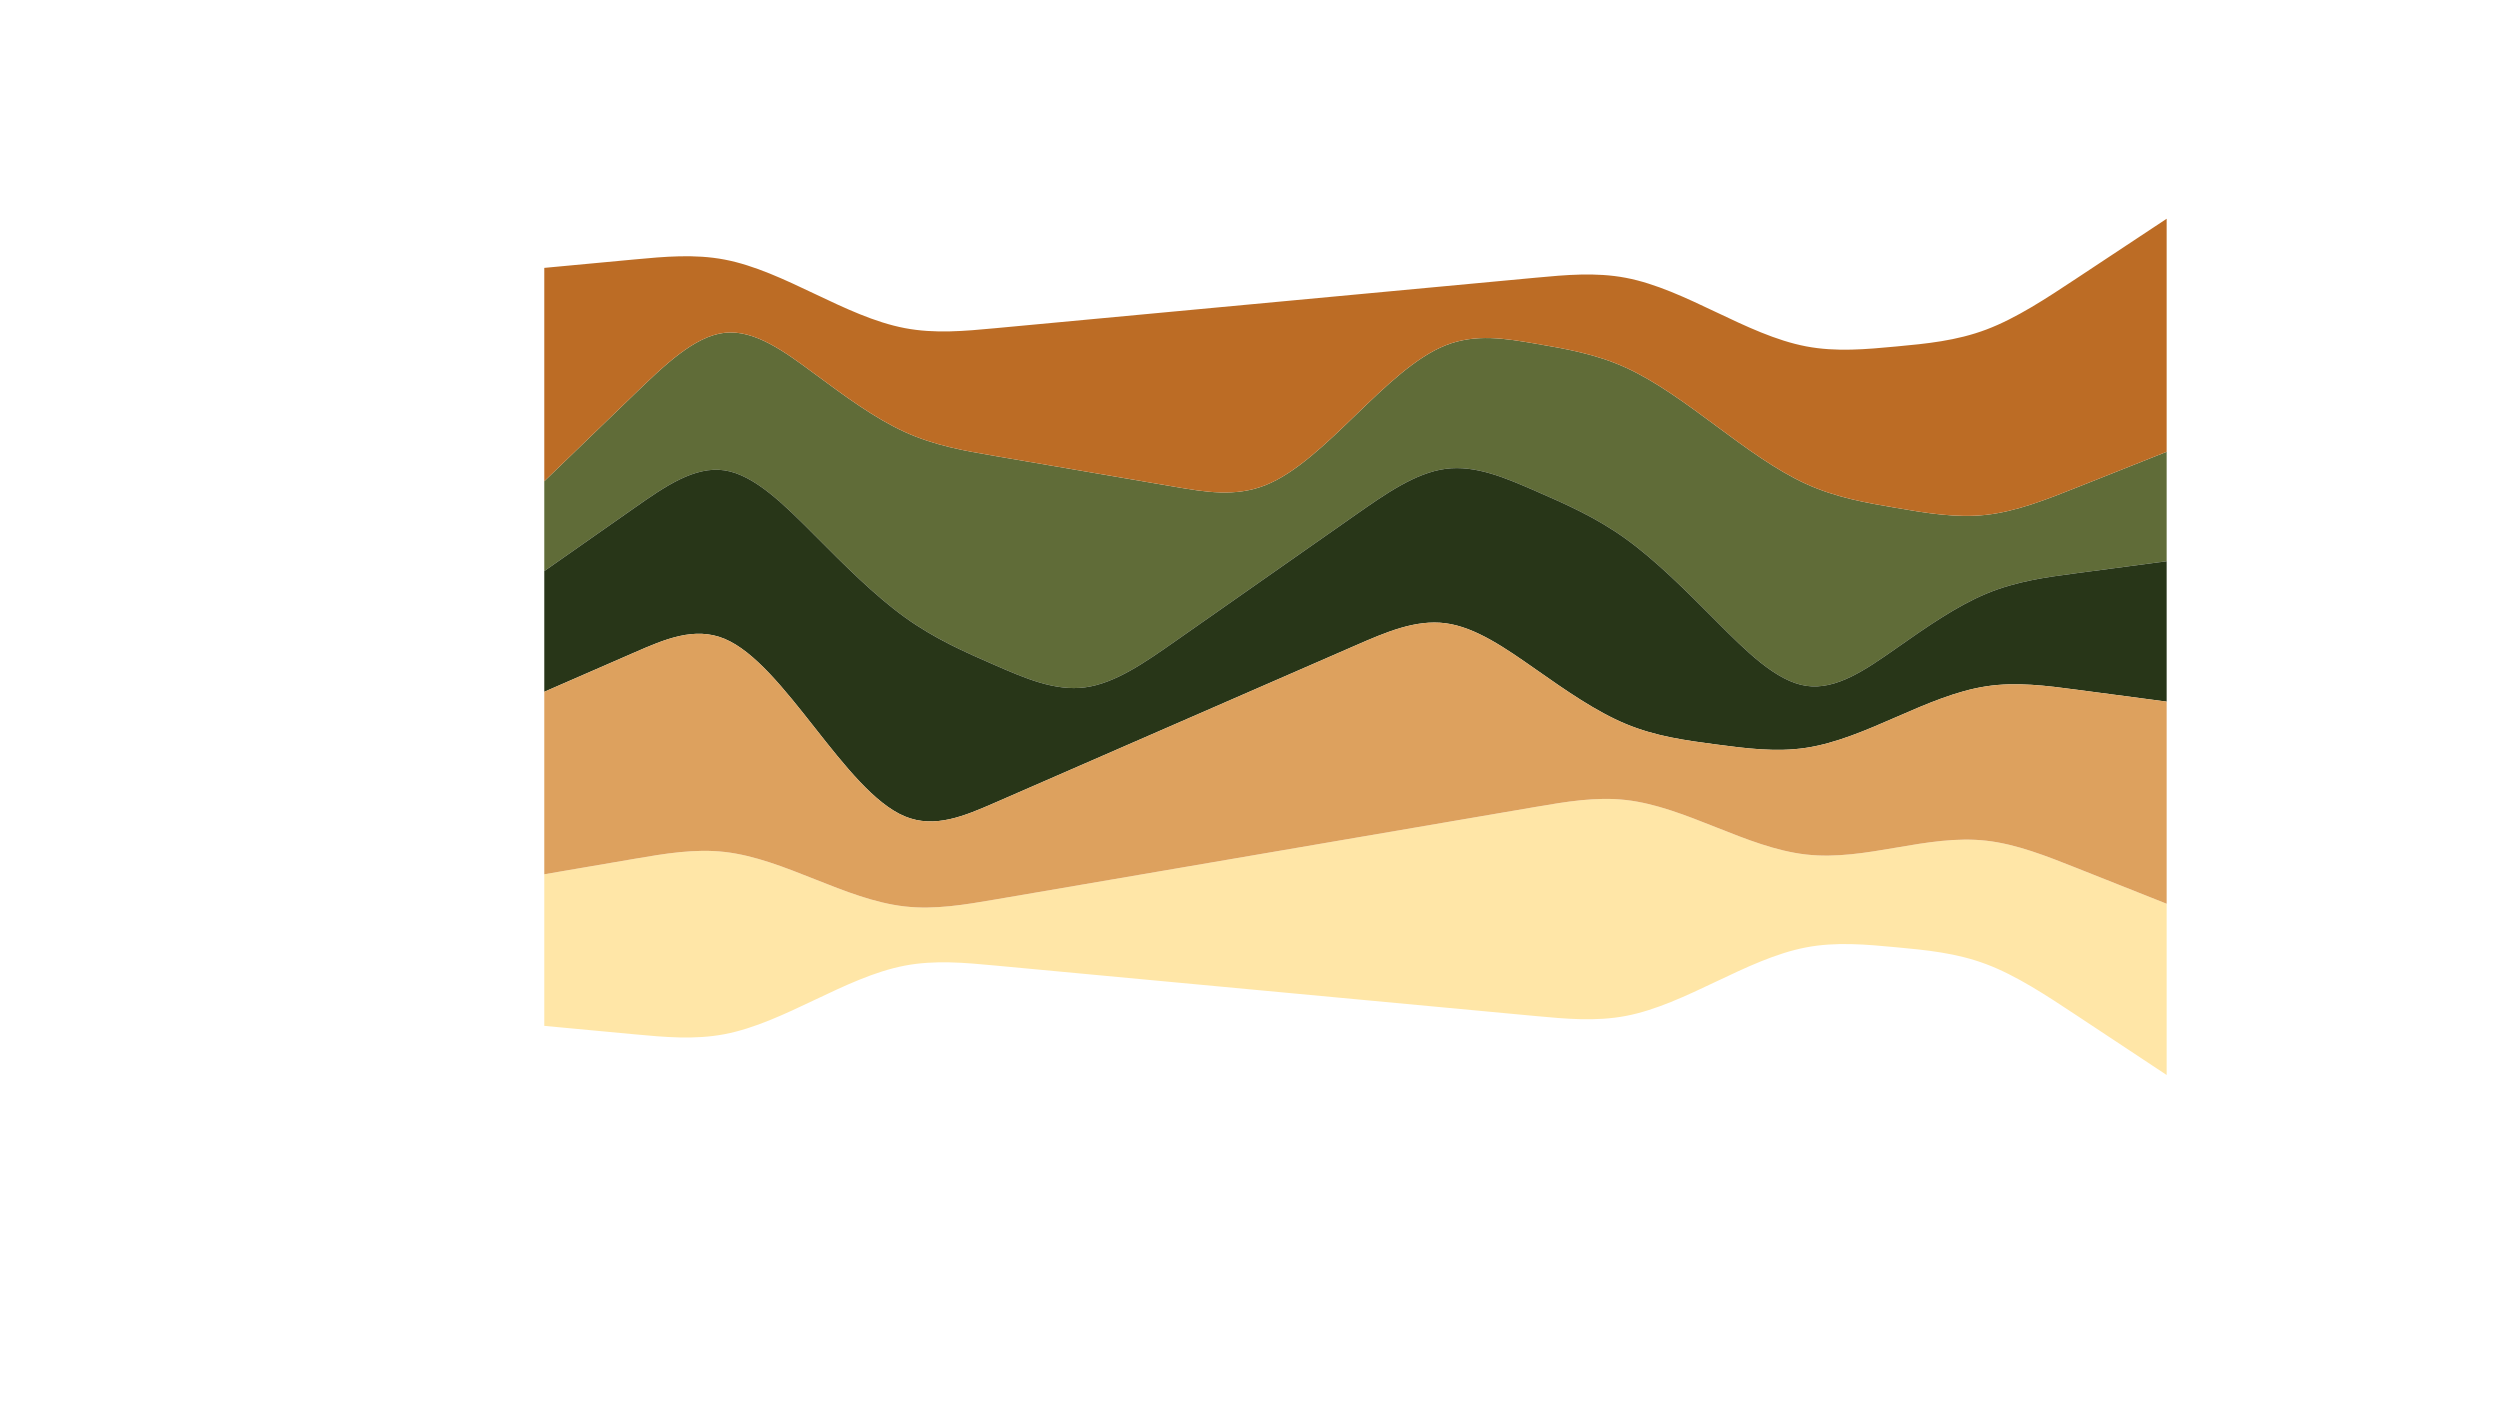
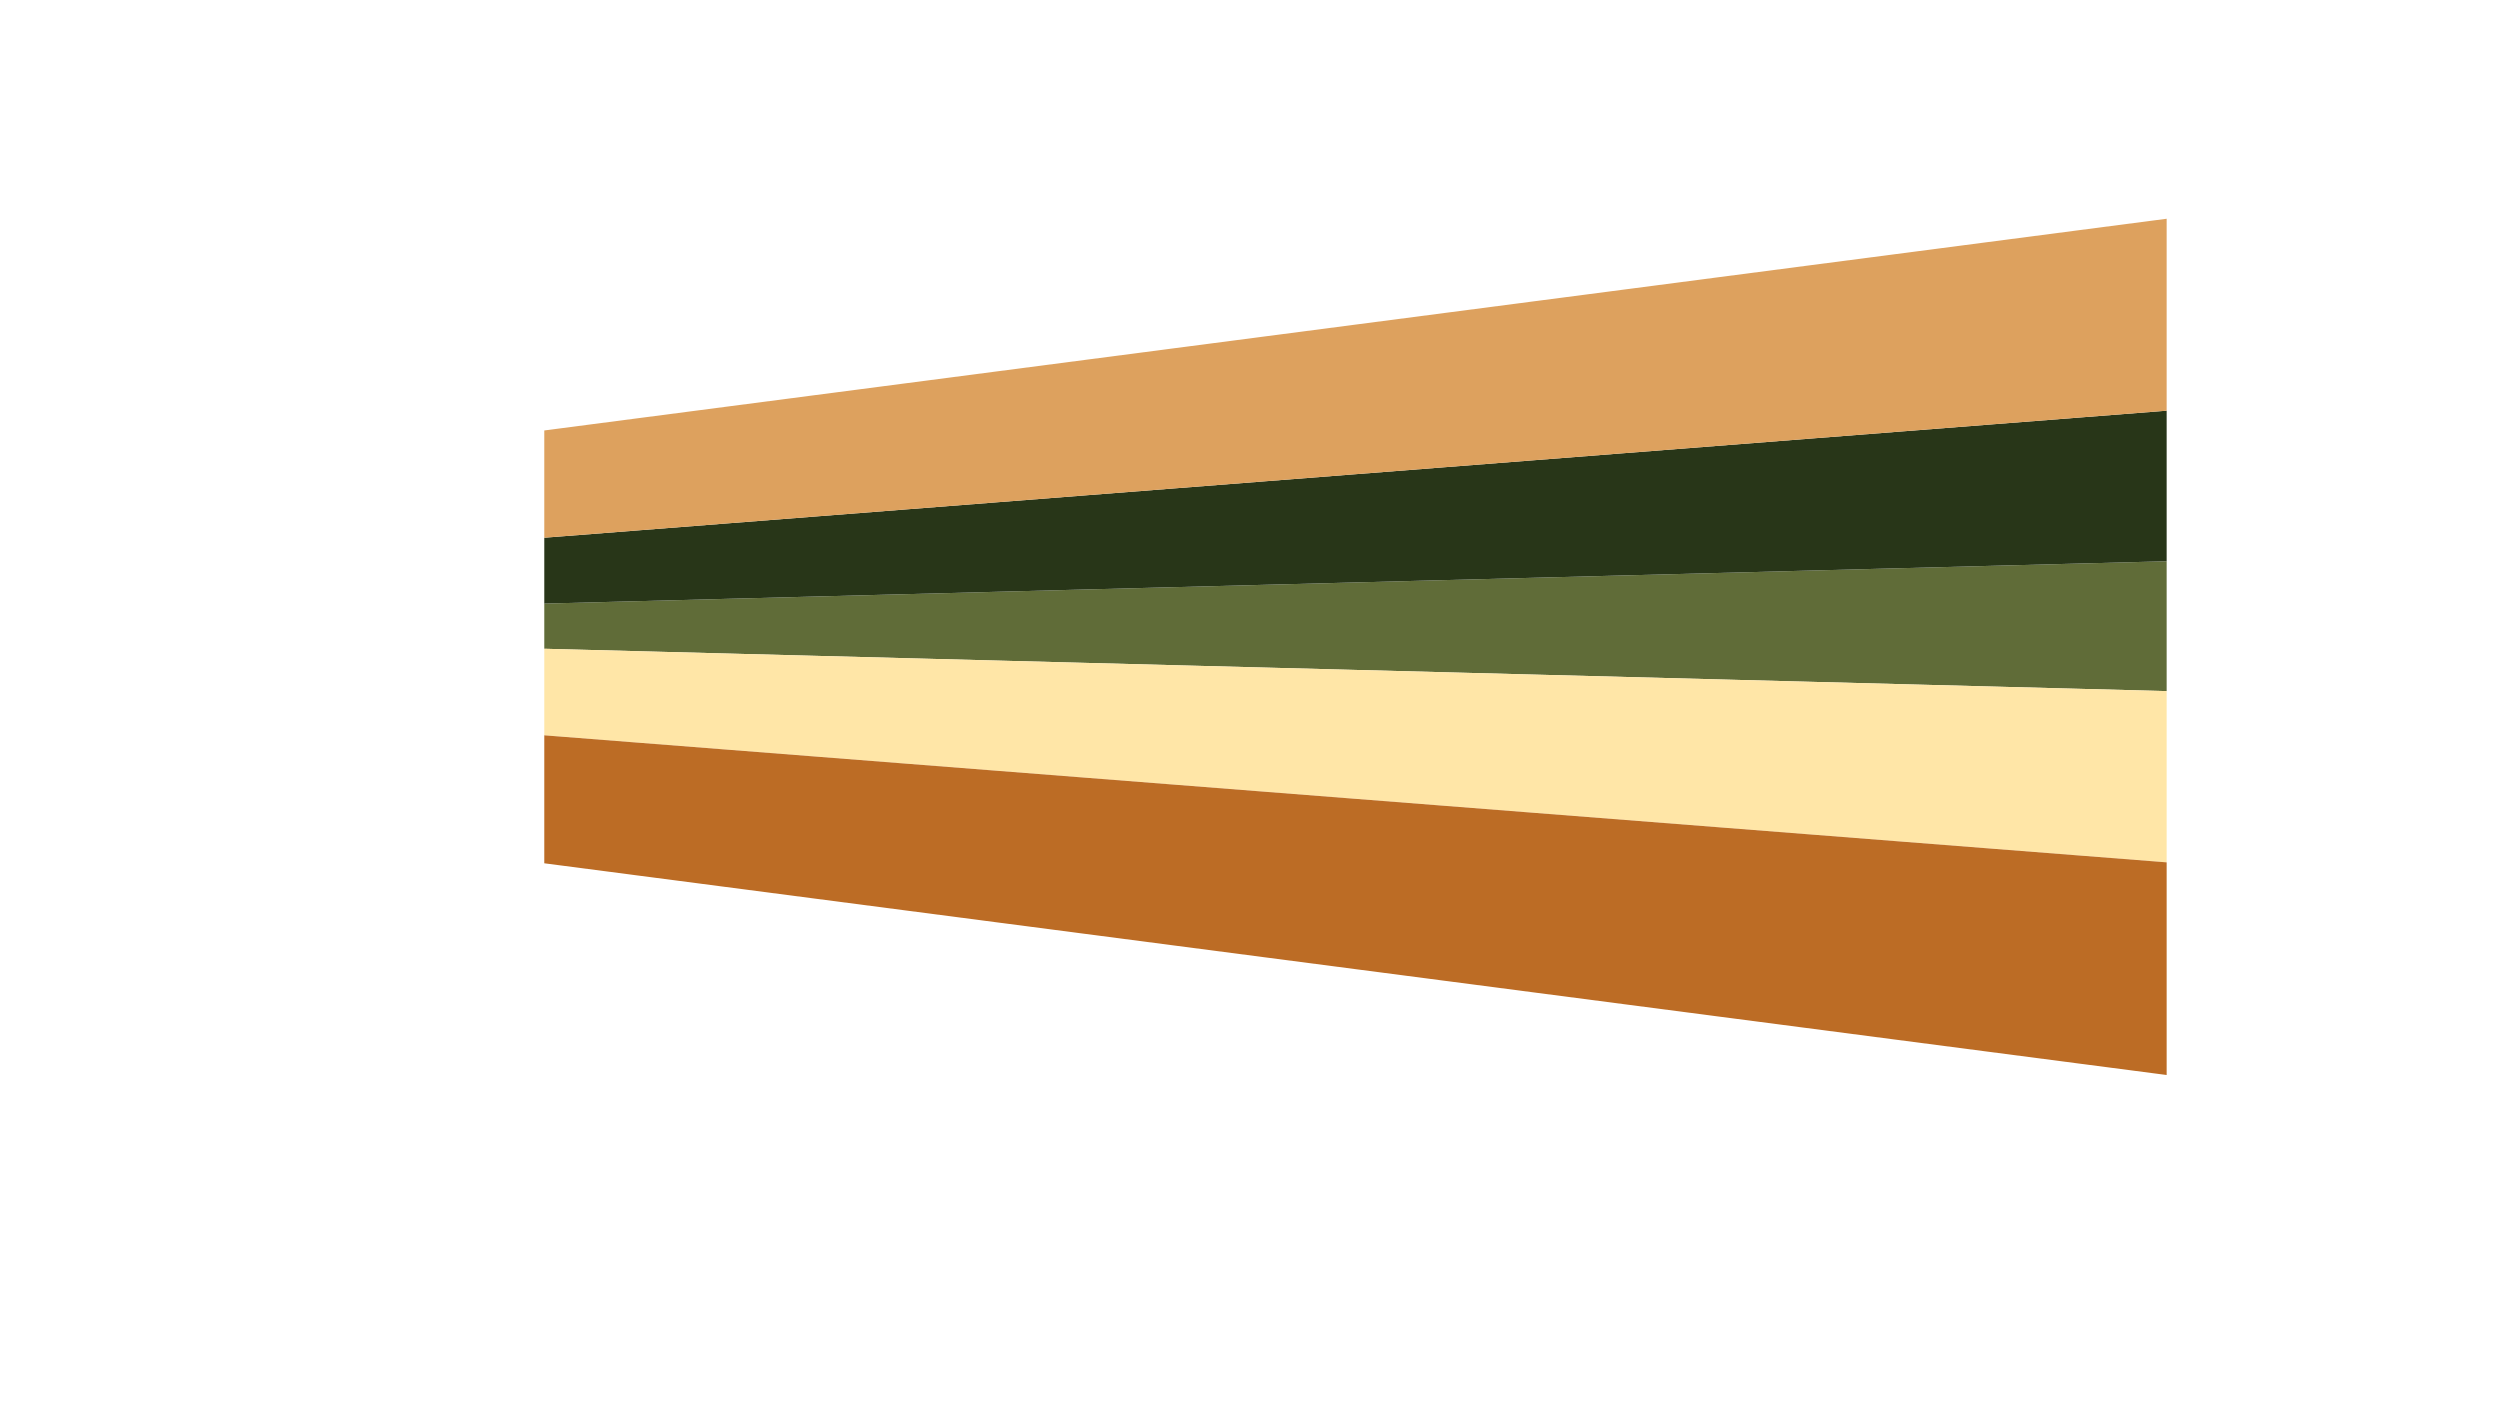
<svg xmlns="http://www.w3.org/2000/svg" width="320" height="180" viewBox="0 0 320 180">
  <svg width="320" height="180" viewBox="0 0 320 160" preserveAspectRatio="xMidYMid meet">
    <g data-chart-id="default-preview-Streamgraph" data-chart-type="area" data-area-variant="streamgraph" data-axis-swapped="false" data-stack-offset="silhouette" data-stack-order="inside-out" data-area-curve="basis" data-renderer="observable-area@3">
-       <path data-chart-id="default-preview-Streamgraph" data-mark-role="area" data-mark-group-id="mark-group:default-preview-Streamgraph:area" data-series-key="Alpha" data-point-count="19" d="M69.668,51.599L71.591,49.742C73.514,47.885,77.36,44.172,81.205,40.459C85.051,36.746,88.896,33.033,92.742,32.598C96.588,32.164,100.433,35.009,104.279,37.854C108.125,40.699,111.97,43.543,115.816,45.295C119.661,47.047,123.507,47.706,127.353,48.365C131.198,49.023,135.044,49.682,138.889,50.341C142.735,51,146.581,51.659,150.426,52.317C154.272,52.976,158.118,53.635,161.963,52.108C165.809,50.581,169.654,46.867,173.5,43.154C177.346,39.441,181.191,35.728,185.037,34.2C188.882,32.673,192.728,33.332,196.574,33.991C200.419,34.65,204.265,35.308,208.111,37.06C211.956,38.812,215.802,41.657,219.647,44.502C223.493,47.346,227.339,50.191,231.184,51.943C235.03,53.695,238.875,54.354,242.721,55.012C246.567,55.671,250.412,56.33,254.258,55.896C258.104,55.462,261.949,53.934,265.795,52.407C269.64,50.88,273.486,49.353,275.409,48.589L277.332,47.826L277.332,61.84L275.409,62.095C273.486,62.349,269.64,62.858,265.795,63.367C261.949,63.876,258.104,64.385,254.258,65.987C250.412,67.59,246.567,70.285,242.721,72.98C238.875,75.675,235.03,78.37,231.184,77.786C227.339,77.202,223.493,73.339,219.647,69.476C215.802,65.613,211.956,61.75,208.111,58.98C204.265,56.21,200.419,54.533,196.574,52.856C192.728,51.179,188.882,49.503,185.037,50.012C181.191,50.521,177.346,53.216,173.5,55.911C169.654,58.606,165.809,61.301,161.963,63.996C158.118,66.691,154.272,69.386,150.426,72.081C146.581,74.776,142.735,77.471,138.889,77.981C135.044,78.49,131.198,76.813,127.353,75.136C123.507,73.459,119.661,71.782,115.816,69.012C111.97,66.242,108.125,62.379,104.279,58.516C100.433,54.653,96.588,50.79,92.742,50.206C88.896,49.622,85.051,52.317,81.205,55.012C77.36,57.708,73.514,60.403,71.591,61.75L69.668,63.098Z" fill="#606c38" />
-       <path data-chart-id="default-preview-Streamgraph" data-mark-role="area" data-mark-group-id="mark-group:default-preview-Streamgraph:area" data-series-key="Beta" data-point-count="19" d="M69.668,63.098L71.591,61.75C73.514,60.403,77.36,57.708,81.205,55.012C85.051,52.317,88.896,49.622,92.742,50.206C96.588,50.79,100.433,54.653,104.279,58.516C108.125,62.379,111.97,66.242,115.816,69.012C119.661,71.782,123.507,73.459,127.353,75.136C131.198,76.813,135.044,78.49,138.889,77.981C142.735,77.471,146.581,74.776,150.426,72.081C154.272,69.386,158.118,66.691,161.963,63.996C165.809,61.301,169.654,58.606,173.5,55.911C177.346,53.216,181.191,50.521,185.037,50.012C188.882,49.503,192.728,51.179,196.574,52.856C200.419,54.533,204.265,56.21,208.111,58.98C211.956,61.75,215.802,65.613,219.647,69.476C223.493,73.339,227.339,77.202,231.184,77.786C235.03,78.37,238.875,75.675,242.721,72.98C246.567,70.285,250.412,67.59,254.258,65.987C258.104,64.385,261.949,63.876,265.795,63.367C269.64,62.858,273.486,62.349,275.409,62.095L277.332,61.84L277.332,79.807L275.409,79.553C273.486,79.298,269.64,78.789,265.795,78.28C261.949,77.771,258.104,77.262,254.258,77.846C250.412,78.43,246.567,80.107,242.721,81.784C238.875,83.461,235.03,85.137,231.184,85.721C227.339,86.305,223.493,85.796,219.647,85.287C215.802,84.778,211.956,84.269,208.111,82.667C204.265,81.065,200.419,78.37,196.574,75.675C192.728,72.98,188.882,70.285,185.037,69.776C181.191,69.266,177.346,70.943,173.5,72.62C169.654,74.297,165.809,75.974,161.963,77.651C158.118,79.328,154.272,81.005,150.426,82.682C146.581,84.359,142.735,86.036,138.889,87.713C135.044,89.39,131.198,91.067,127.353,92.744C123.507,94.421,119.661,96.097,115.816,94.495C111.97,92.893,108.125,88.012,104.279,83.131C100.433,78.25,96.588,73.369,92.742,71.767C88.896,70.165,85.051,71.842,81.205,73.519C77.36,75.196,73.514,76.873,71.591,77.711L69.668,78.55Z" fill="#283618" />
-       <path data-chart-id="default-preview-Streamgraph" data-mark-role="area" data-mark-group-id="mark-group:default-preview-Streamgraph:area" data-series-key="Gamma" data-point-count="19" d="M69.668,101.907L71.591,101.577C73.514,101.248,77.36,100.589,81.205,99.93C85.051,99.272,88.896,98.613,92.742,99.047C96.588,99.481,100.433,101.009,104.279,102.536C108.125,104.063,111.97,105.59,115.816,106.024C119.661,106.459,123.507,105.8,127.353,105.141C131.198,104.482,135.044,103.823,138.889,103.165C142.735,102.506,146.581,101.847,150.426,101.188C154.272,100.529,158.118,99.871,161.963,99.212C165.809,98.553,169.654,97.894,173.5,97.235C177.346,96.577,181.191,95.918,185.037,95.259C188.882,94.6,192.728,93.941,196.574,93.283C200.419,92.624,204.265,91.965,208.111,92.399C211.956,92.833,215.802,94.361,219.647,95.888C223.493,97.415,227.339,98.942,231.184,99.377C235.03,99.811,238.875,99.152,242.721,98.493C246.567,97.834,250.412,97.176,254.258,97.61C258.104,98.044,261.949,99.571,265.795,101.098C269.64,102.626,273.486,104.153,275.409,104.916L277.332,105.68L277.332,127.6L275.409,126.327C273.486,125.055,269.64,122.509,265.795,119.964C261.949,117.419,258.104,114.873,254.258,113.421C250.412,111.969,246.567,111.609,242.721,111.25C238.875,110.89,235.03,110.531,231.184,111.265C227.339,111.998,223.493,113.825,219.647,115.652C215.802,117.478,211.956,119.305,208.111,120.039C204.265,120.772,200.419,120.413,196.574,120.054C192.728,119.694,188.882,119.335,185.037,118.976C181.191,118.616,177.346,118.257,173.5,117.898C169.654,117.538,165.809,117.179,161.963,116.82C158.118,116.46,154.272,116.101,150.426,115.742C146.581,115.382,142.735,115.023,138.889,114.664C135.044,114.304,131.198,113.945,127.353,113.586C123.507,113.226,119.661,112.867,115.816,113.601C111.97,114.334,108.125,116.161,104.279,117.988C100.433,119.814,96.588,121.641,92.742,122.375C88.896,123.108,85.051,122.749,81.205,122.39C77.36,122.03,73.514,121.671,71.591,121.491L69.668,121.311Z" fill="#ffe6a7" />
-       <path data-chart-id="default-preview-Streamgraph" data-mark-role="area" data-mark-group-id="mark-group:default-preview-Streamgraph:area" data-series-key="Delta" data-point-count="19" d="M69.668,78.55L71.591,77.711C73.514,76.873,77.36,75.196,81.205,73.519C85.051,71.842,88.896,70.165,92.742,71.767C96.588,73.369,100.433,78.25,104.279,83.131C108.125,88.012,111.97,92.893,115.816,94.495C119.661,96.097,123.507,94.421,127.353,92.744C131.198,91.067,135.044,89.39,138.889,87.713C142.735,86.036,146.581,84.359,150.426,82.682C154.272,81.005,158.118,79.328,161.963,77.651C165.809,75.974,169.654,74.297,173.5,72.62C177.346,70.943,181.191,69.266,185.037,69.776C188.882,70.285,192.728,72.98,196.574,75.675C200.419,78.37,204.265,81.065,208.111,82.667C211.956,84.269,215.802,84.778,219.647,85.287C223.493,85.796,227.339,86.305,231.184,85.721C235.03,85.137,238.875,83.461,242.721,81.784C246.567,80.107,250.412,78.43,254.258,77.846C258.104,77.262,261.949,77.771,265.795,78.28C269.64,78.789,273.486,79.298,275.409,79.553L277.332,79.807L277.332,105.68L275.409,104.916C273.486,104.153,269.64,102.626,265.795,101.098C261.949,99.571,258.104,98.044,254.258,97.61C250.412,97.176,246.567,97.834,242.721,98.493C238.875,99.152,235.03,99.811,231.184,99.377C227.339,98.942,223.493,97.415,219.647,95.888C215.802,94.361,211.956,92.833,208.111,92.399C204.265,91.965,200.419,92.624,196.574,93.283C192.728,93.941,188.882,94.6,185.037,95.259C181.191,95.918,177.346,96.577,173.5,97.235C169.654,97.894,165.809,98.553,161.963,99.212C158.118,99.871,154.272,100.529,150.426,101.188C146.581,101.847,142.735,102.506,138.889,103.165C135.044,103.823,131.198,104.482,127.353,105.141C123.507,105.8,119.661,106.459,115.816,106.024C111.97,105.59,108.125,104.063,104.279,102.536C100.433,101.009,96.588,99.481,92.742,99.047C88.896,98.613,85.051,99.272,81.205,99.93C77.36,100.589,73.514,101.248,71.591,101.577L69.668,101.907Z" fill="#dda15e" />
-       <path data-chart-id="default-preview-Streamgraph" data-mark-role="area" data-mark-group-id="mark-group:default-preview-Streamgraph:area" data-series-key="Epsilon" data-point-count="19" d="M69.668,24.289L71.591,24.109C73.514,23.929,77.36,23.57,81.205,23.21C85.051,22.851,88.896,22.492,92.742,23.225C96.588,23.959,100.433,25.786,104.279,27.612C108.125,29.439,111.97,31.266,115.816,31.999C119.661,32.733,123.507,32.374,127.353,32.014C131.198,31.655,135.044,31.296,138.889,30.936C142.735,30.577,146.581,30.218,150.426,29.858C154.272,29.499,158.118,29.14,161.963,28.78C165.809,28.421,169.654,28.062,173.5,27.702C177.346,27.343,181.191,26.984,185.037,26.624C188.882,26.265,192.728,25.906,196.574,25.546C200.419,25.187,204.265,24.828,208.111,25.561C211.956,26.295,215.802,28.122,219.647,29.948C223.493,31.775,227.339,33.602,231.184,34.335C235.03,35.069,238.875,34.71,242.721,34.35C246.567,33.991,250.412,33.631,254.258,32.179C258.104,30.727,261.949,28.181,265.795,25.636C269.64,23.091,273.486,20.545,275.409,19.273L277.332,18L277.332,47.826L275.409,48.589C273.486,49.353,269.64,50.88,265.795,52.407C261.949,53.934,258.104,55.462,254.258,55.896C250.412,56.33,246.567,55.671,242.721,55.012C238.875,54.354,235.03,53.695,231.184,51.943C227.339,50.191,223.493,47.346,219.647,44.502C215.802,41.657,211.956,38.812,208.111,37.06C204.265,35.308,200.419,34.65,196.574,33.991C192.728,33.332,188.882,32.673,185.037,34.2C181.191,35.728,177.346,39.441,173.5,43.154C169.654,46.867,165.809,50.581,161.963,52.108C158.118,53.635,154.272,52.976,150.426,52.317C146.581,51.659,142.735,51,138.889,50.341C135.044,49.682,131.198,49.023,127.353,48.365C123.507,47.706,119.661,47.047,115.816,45.295C111.97,43.543,108.125,40.699,104.279,37.854C100.433,35.009,96.588,32.164,92.742,32.598C88.896,33.033,85.051,36.746,81.205,40.459C77.36,44.172,73.514,47.885,71.591,49.742L69.668,51.599Z" fill="#bc6c25" />
+       <path data-chart-id="default-preview-Streamgraph" data-mark-role="area" data-mark-group-id="mark-group:default-preview-Streamgraph:area" data-series-key="Alpha" data-point-count="19" d="M69.668,67.26L71.591,67.21C73.514,67.159,77.36,67.059,81.205,66.959C85.051,66.858,88.896,66.758,92.742,66.658C96.588,66.557,100.433,66.457,104.279,66.356C108.125,66.256,111.97,66.156,115.816,66.055C119.661,65.955,123.507,65.855,127.353,65.754C131.198,65.654,135.044,65.554,138.889,65.453C142.735,65.353,146.581,65.252,150.426,65.152C154.272,65.052,158.118,64.951,161.963,64.851C165.809,64.751,169.654,64.65,173.5,64.55C177.346,64.45,181.191,64.349,185.037,64.249C188.882,64.148,192.728,64.048,196.574,63.948C200.419,63.847,204.265,63.747,208.111,63.647C211.956,63.546,215.802,63.446,219.647,63.345C223.493,63.245,227.339,63.145,231.184,63.044C235.03,62.944,238.875,62.844,242.721,62.743C246.567,62.643,250.412,62.543,254.258,62.442C258.104,62.342,261.949,62.241,265.795,62.141C269.64,62.041,273.486,61.94,275.409,61.89L277.332,61.84L277.332,78.461L275.409,78.41C273.486,78.36,269.64,78.26,265.795,78.16C261.949,78.059,258.104,77.959,254.258,77.858C250.412,77.758,246.567,77.658,242.721,77.557C238.875,77.457,235.03,77.357,231.184,77.256C227.339,77.156,223.493,77.056,219.647,76.955C215.802,76.855,211.956,76.754,208.111,76.654C204.265,76.554,200.419,76.453,196.574,76.353C192.728,76.253,188.882,76.152,185.037,76.052C181.191,75.952,177.346,75.851,173.5,75.751C169.654,75.65,165.809,75.55,161.963,75.45C158.118,75.349,154.272,75.249,150.426,75.149C146.581,75.048,142.735,74.948,138.889,74.847C135.044,74.747,131.198,74.647,127.353,74.546C123.507,74.446,119.661,74.346,115.816,74.245C111.97,74.145,108.125,74.045,104.279,73.944C100.433,73.844,96.588,73.743,92.742,73.643C88.896,73.543,85.051,73.442,81.205,73.342C77.36,73.242,73.514,73.141,71.591,73.091L69.668,73.041Z" fill="#606c38" />
+       <path data-chart-id="default-preview-Streamgraph" data-mark-role="area" data-mark-group-id="mark-group:default-preview-Streamgraph:area" data-series-key="Beta" data-point-count="19" d="M69.668,58.829L71.591,58.678C73.514,58.528,77.36,58.227,81.205,57.926C85.051,57.625,88.896,57.324,92.742,57.022C96.588,56.721,100.433,56.42,104.279,56.119C108.125,55.818,111.97,55.517,115.816,55.216C119.661,54.915,123.507,54.614,127.353,54.313C131.198,54.011,135.044,53.71,138.889,53.409C142.735,53.108,146.581,52.807,150.426,52.506C154.272,52.205,158.118,51.904,161.963,51.603C165.809,51.302,169.654,51,173.5,50.699C177.346,50.398,181.191,50.097,185.037,49.796C188.882,49.495,192.728,49.194,196.574,48.893C200.419,48.592,204.265,48.291,208.111,47.989C211.956,47.688,215.802,47.387,219.647,47.086C223.493,46.785,227.339,46.484,231.184,46.183C235.03,45.882,238.875,45.581,242.721,45.28C246.567,44.978,250.412,44.677,254.258,44.376C258.104,44.075,261.949,43.774,265.795,43.473C269.64,43.172,273.486,42.871,275.409,42.72L277.332,42.57L277.332,61.84L275.409,61.89C273.486,61.94,269.64,62.041,265.795,62.141C261.949,62.241,258.104,62.342,254.258,62.442C250.412,62.543,246.567,62.643,242.721,62.743C238.875,62.844,235.03,62.944,231.184,63.044C227.339,63.145,223.493,63.245,219.647,63.345C215.802,63.446,211.956,63.546,208.111,63.647C204.265,63.747,200.419,63.847,196.574,63.948C192.728,64.048,188.882,64.148,185.037,64.249C181.191,64.349,177.346,64.45,173.5,64.55C169.654,64.65,165.809,64.751,161.963,64.851C158.118,64.951,154.272,65.052,150.426,65.152C146.581,65.252,142.735,65.353,138.889,65.453C135.044,65.554,131.198,65.654,127.353,65.754C123.507,65.855,119.661,65.955,115.816,66.055C111.97,66.156,108.125,66.256,104.279,66.356C100.433,66.457,96.588,66.557,92.742,66.658C88.896,66.758,85.051,66.858,81.205,66.959C77.36,67.059,73.514,67.159,71.591,67.21L69.668,67.26Z" fill="#283618" />
+       <path data-chart-id="default-preview-Streamgraph" data-mark-role="area" data-mark-group-id="mark-group:default-preview-Streamgraph:area" data-series-key="Gamma" data-point-count="19" d="M69.668,73.041L71.591,73.091C73.514,73.141,77.36,73.242,81.205,73.342C85.051,73.442,88.896,73.543,92.742,73.643C96.588,73.743,100.433,73.844,104.279,73.944C108.125,74.045,111.97,74.145,115.816,74.245C119.661,74.346,123.507,74.446,127.353,74.546C131.198,74.647,135.044,74.747,138.889,74.847C142.735,74.948,146.581,75.048,150.426,75.149C154.272,75.249,158.118,75.349,161.963,75.45C165.809,75.55,169.654,75.65,173.5,75.751C177.346,75.851,181.191,75.952,185.037,76.052C188.882,76.152,192.728,76.253,196.574,76.353C200.419,76.453,204.265,76.554,208.111,76.654C211.956,76.754,215.802,76.855,219.647,76.955C223.493,77.056,227.339,77.156,231.184,77.256C235.03,77.357,238.875,77.457,242.721,77.557C246.567,77.658,250.412,77.758,254.258,77.858C258.104,77.959,261.949,78.059,265.795,78.16C269.64,78.26,273.486,78.36,275.409,78.41L277.332,78.461L277.332,100.381L275.409,100.23C273.486,100.08,269.64,99.778,265.795,99.477C261.949,99.176,258.104,98.875,254.258,98.574C250.412,98.273,246.567,97.972,242.721,97.671C238.875,97.37,235.03,97.069,231.184,96.767C227.339,96.466,223.493,96.165,219.647,95.864C215.802,95.563,211.956,95.262,208.111,94.961C204.265,94.66,200.419,94.359,196.574,94.058C192.728,93.756,188.882,93.455,185.037,93.154C181.191,92.853,177.346,92.552,173.5,92.251C169.654,91.95,165.809,91.649,161.963,91.348C158.118,91.047,154.272,90.745,150.426,90.444C146.581,90.143,142.735,89.842,138.889,89.541C135.044,89.24,131.198,88.939,127.353,88.638C123.507,88.337,119.661,88.036,115.816,87.735C111.97,87.433,108.125,87.132,104.279,86.831C100.433,86.53,96.588,86.229,92.742,85.928C88.896,85.627,85.051,85.326,81.205,85.025C77.36,84.724,73.514,84.422,71.591,84.272L69.668,84.121Z" fill="#ffe6a7" />
+       <path data-chart-id="default-preview-Streamgraph" data-mark-role="area" data-mark-group-id="mark-group:default-preview-Streamgraph:area" data-series-key="Delta" data-point-count="19" d="M69.668,45.099L71.591,44.848C73.514,44.597,77.36,44.095,81.205,43.593C85.051,43.092,88.896,42.59,92.742,42.088C96.588,41.586,100.433,41.084,104.279,40.582C108.125,40.081,111.97,39.579,115.816,39.077C119.661,38.575,123.507,38.073,127.353,37.571C131.198,37.07,135.044,36.568,138.889,36.066C142.735,35.564,146.581,35.062,150.426,34.56C154.272,34.059,158.118,33.557,161.963,33.055C165.809,32.553,169.654,32.051,173.5,31.549C177.346,31.048,181.191,30.546,185.037,30.044C188.882,29.542,192.728,29.04,196.574,28.538C200.419,28.037,204.265,27.535,208.111,27.033C211.956,26.531,215.802,26.029,219.647,25.527C223.493,25.026,227.339,24.524,231.184,24.022C235.03,23.52,238.875,23.018,242.721,22.516C246.567,22.015,250.412,21.513,254.258,21.011C258.104,20.509,261.949,20.007,265.795,19.505C269.64,19.004,273.486,18.502,275.409,18.251L277.332,18L277.332,42.57L275.409,42.72C273.486,42.871,269.64,43.172,265.795,43.473C261.949,43.774,258.104,44.075,254.258,44.376C250.412,44.677,246.567,44.978,242.721,45.28C238.875,45.581,235.03,45.882,231.184,46.183C227.339,46.484,223.493,46.785,219.647,47.086C215.802,47.387,211.956,47.688,208.111,47.989C204.265,48.291,200.419,48.592,196.574,48.893C192.728,49.194,188.882,49.495,185.037,49.796C181.191,50.097,177.346,50.398,173.5,50.699C169.654,51,165.809,51.302,161.963,51.603C158.118,51.904,154.272,52.205,150.426,52.506C146.581,52.807,142.735,53.108,138.889,53.409C135.044,53.71,131.198,54.011,127.353,54.313C123.507,54.614,119.661,54.915,115.816,55.216C111.97,55.517,108.125,55.818,104.279,56.119C100.433,56.42,96.588,56.721,92.742,57.022C88.896,57.324,85.051,57.625,81.205,57.926C77.36,58.227,73.514,58.528,71.591,58.678L69.668,58.829Z" fill="#dda15e" />
+       <path data-chart-id="default-preview-Streamgraph" data-mark-role="area" data-mark-group-id="mark-group:default-preview-Streamgraph:area" data-series-key="Epsilon" data-point-count="19" d="M69.668,84.121L71.591,84.272C73.514,84.422,77.36,84.724,81.205,85.025C85.051,85.326,88.896,85.627,92.742,85.928C96.588,86.229,100.433,86.53,104.279,86.831C108.125,87.132,111.97,87.433,115.816,87.735C119.661,88.036,123.507,88.337,127.353,88.638C131.198,88.939,135.044,89.24,138.889,89.541C142.735,89.842,146.581,90.143,150.426,90.444C154.272,90.745,158.118,91.047,161.963,91.348C165.809,91.649,169.654,91.95,173.5,92.251C177.346,92.552,181.191,92.853,185.037,93.154C188.882,93.455,192.728,93.756,196.574,94.058C200.419,94.359,204.265,94.66,208.111,94.961C211.956,95.262,215.802,95.563,219.647,95.864C223.493,96.165,227.339,96.466,231.184,96.767C235.03,97.069,238.875,97.37,242.721,97.671C246.567,97.972,250.412,98.273,254.258,98.574C258.104,98.875,261.949,99.176,265.795,99.477C269.64,99.778,273.486,100.08,275.409,100.23L277.332,100.381L277.332,127.6L275.409,127.349C273.486,127.098,269.64,126.596,265.795,126.095C261.949,125.593,258.104,125.091,254.258,124.589C250.412,124.087,246.567,123.585,242.721,123.084C238.875,122.582,235.03,122.08,231.184,121.578C227.339,121.076,223.493,120.574,219.647,120.073C215.802,119.571,211.956,119.069,208.111,118.567C204.265,118.065,200.419,117.563,196.574,117.062C192.728,116.56,188.882,116.058,185.037,115.556C181.191,115.054,177.346,114.552,173.5,114.051C169.654,113.549,165.809,113.047,161.963,112.545C158.118,112.043,154.272,111.541,150.426,111.04C146.581,110.538,142.735,110.036,138.889,109.534C135.044,109.032,131.198,108.53,127.353,108.029C123.507,107.527,119.661,107.025,115.816,106.523C111.97,106.021,108.125,105.519,104.279,105.018C100.433,104.516,96.588,104.014,92.742,103.512C88.896,103.01,85.051,102.508,81.205,102.007C77.36,101.505,73.514,101.003,71.591,100.752L69.668,100.501Z" fill="#bc6c25" />
    </g>
  </svg>
</svg>
